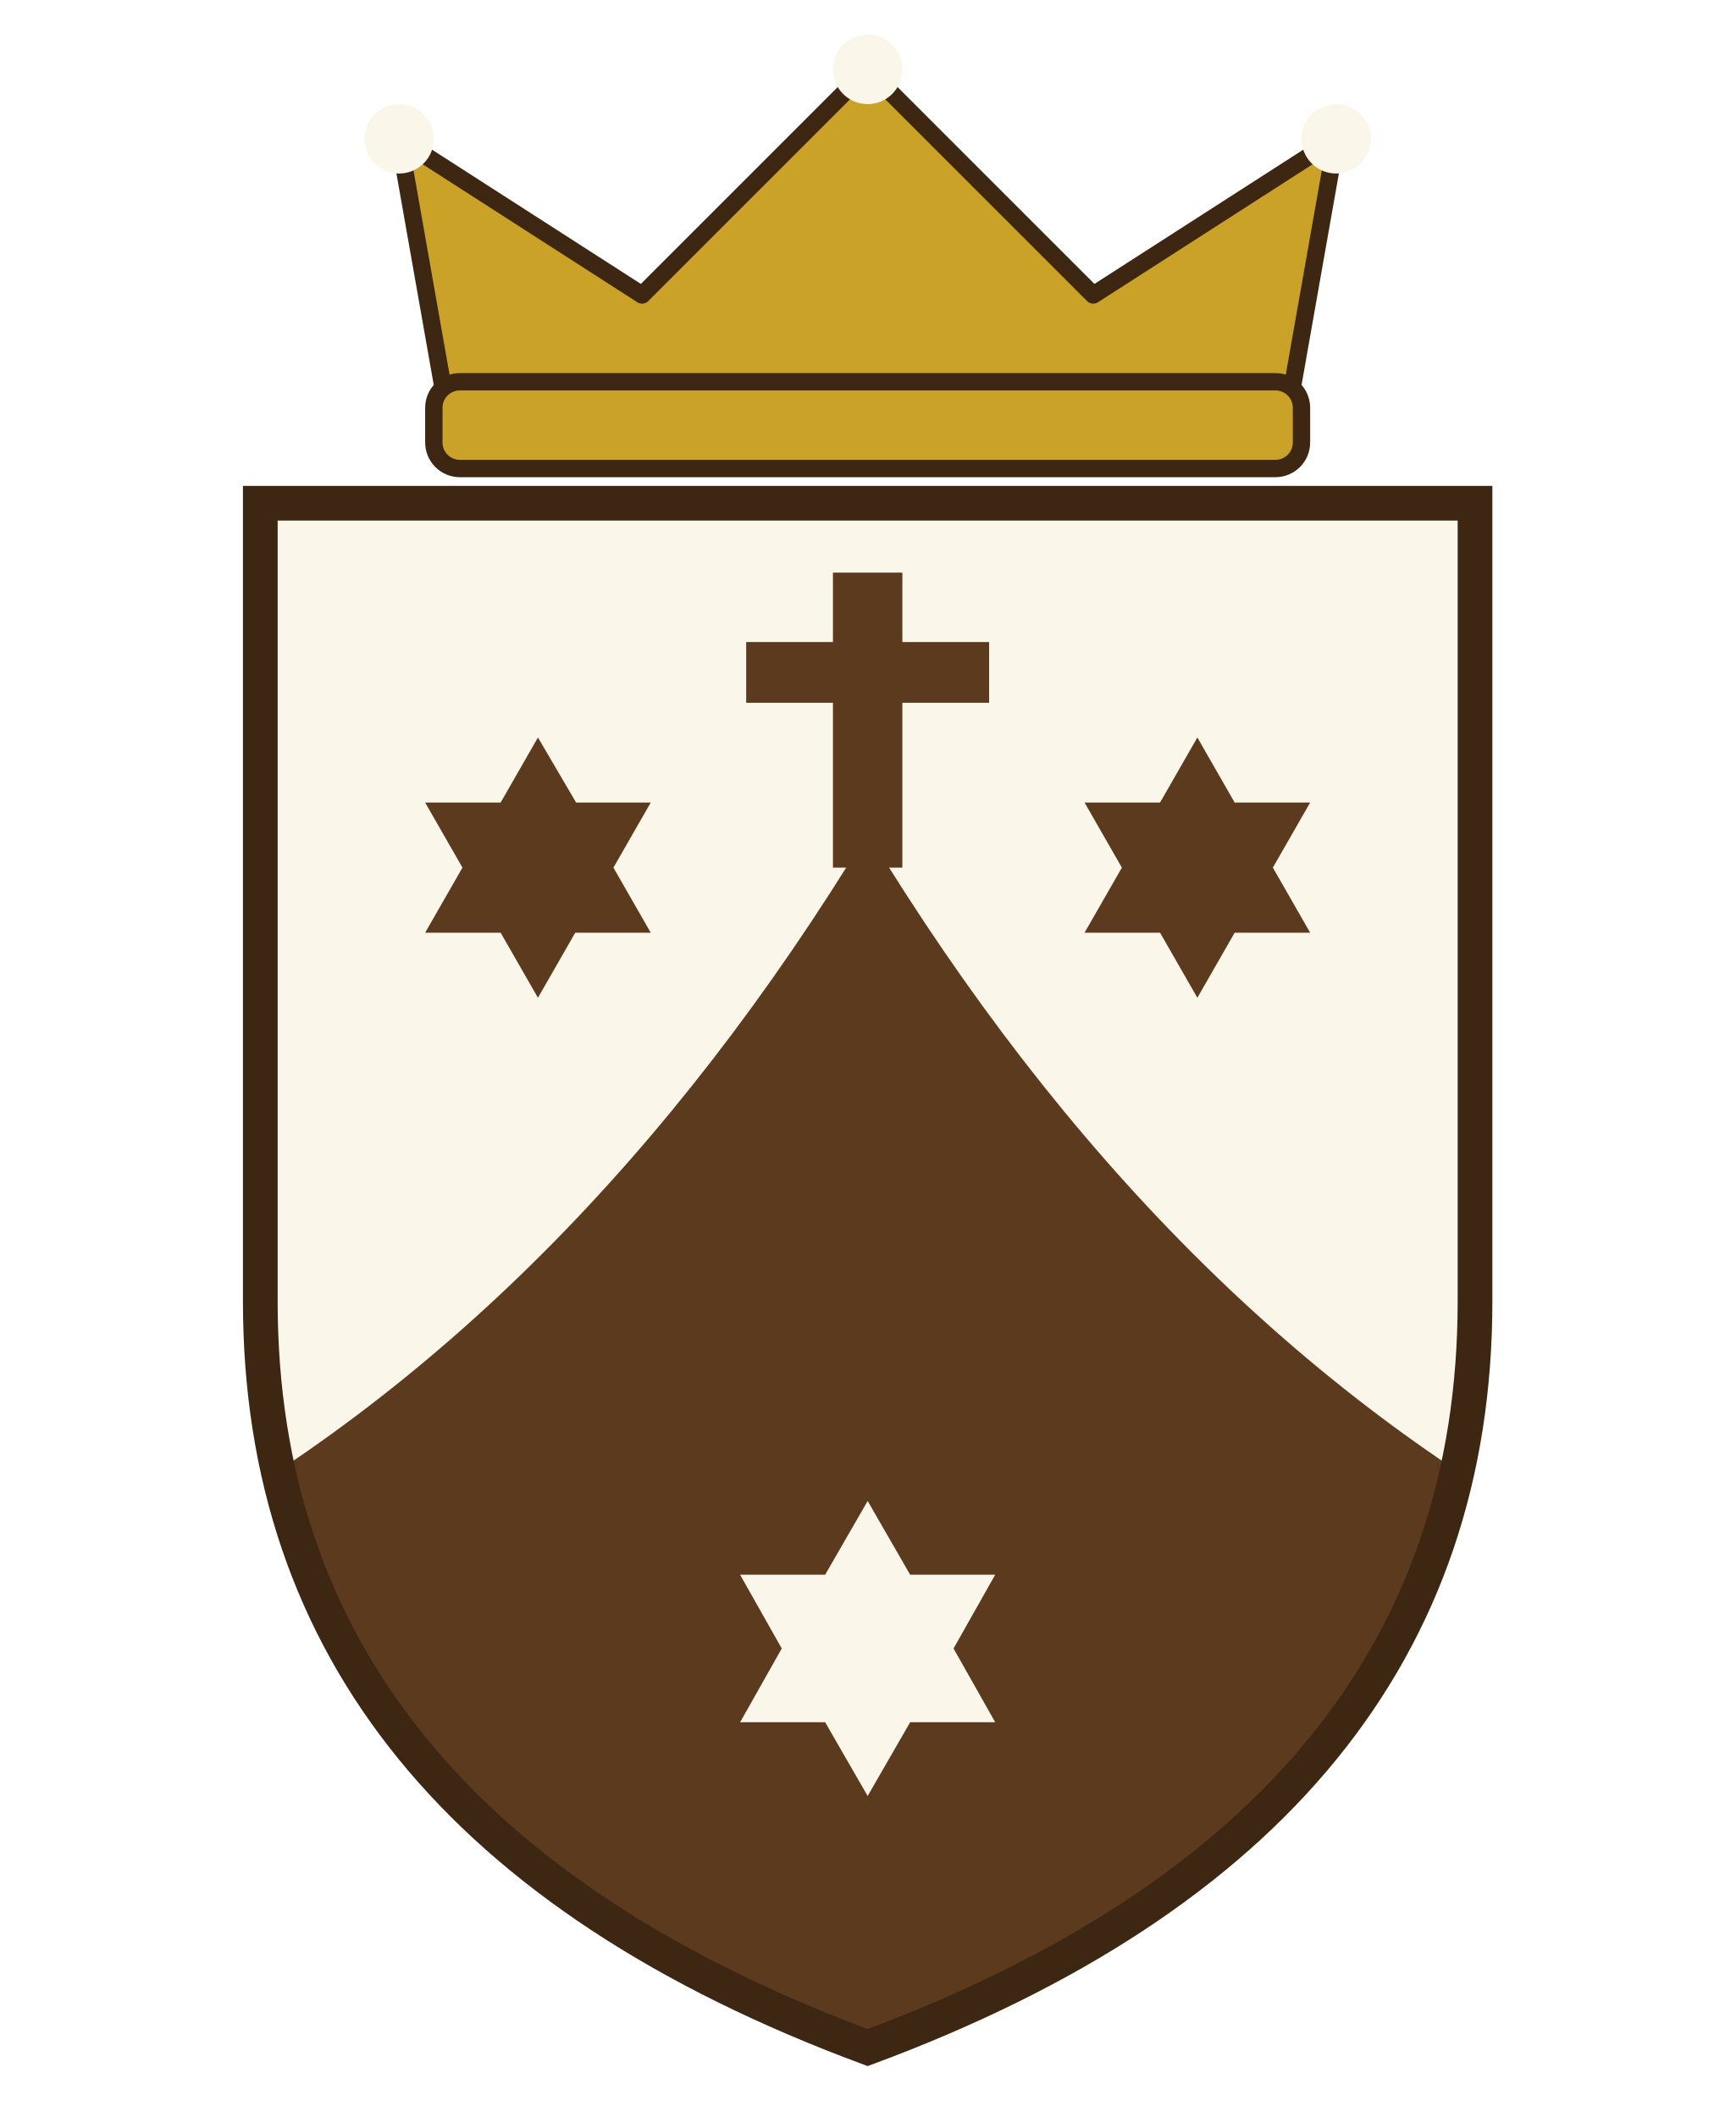
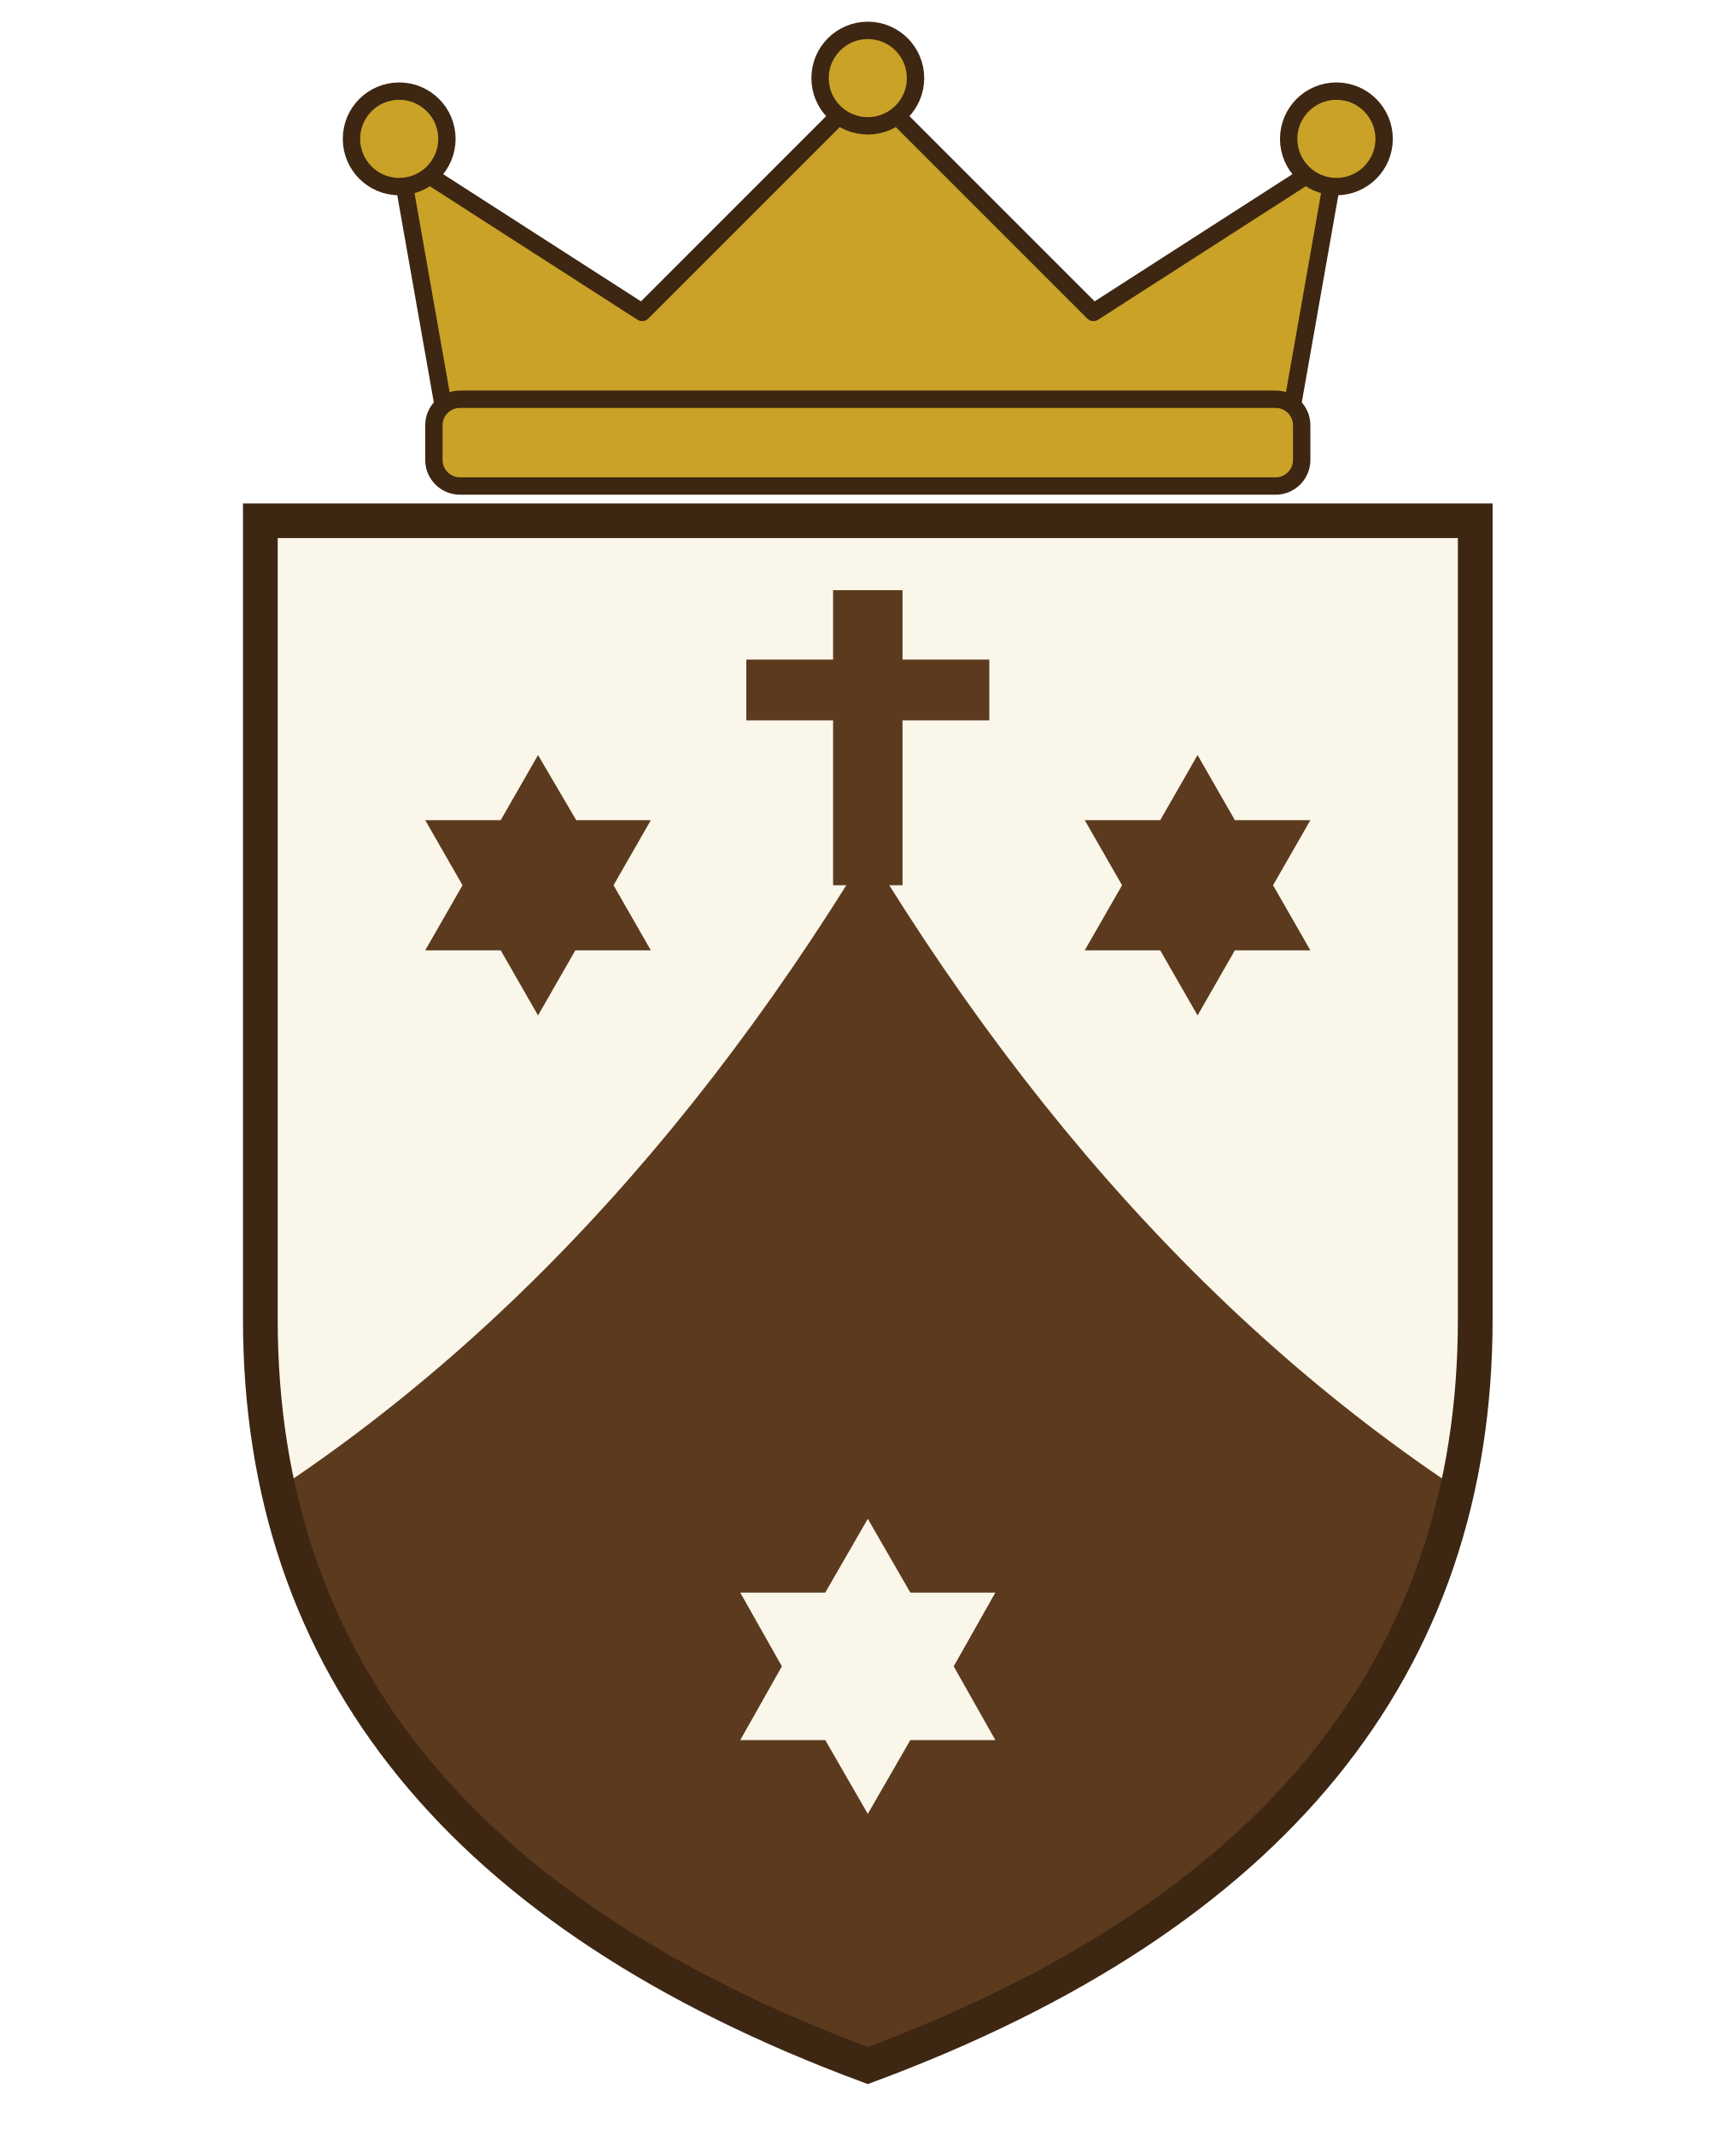
- <svg xmlns="http://www.w3.org/2000/svg" viewBox="0 0 200 244" role="img" aria-labelledby="t">
+ <svg xmlns="http://www.w3.org/2000/svg" viewBox="0 -2 200 246" role="img" aria-labelledby="t">
  <defs>
    <clipPath id="s">
      <path d="M30 58 H170 V150 Q170 210 100 236 Q30 210 30 150 Z" />
    </clipPath>
  </defs>
  <g fill="#c9a227" stroke="#3d2612" stroke-width="2" stroke-linejoin="round">
    <path d="M52 50 L46 16 L74 34 L100 8 L126 34 L154 16 L148 50 Z" />
    <rect x="50" y="44" width="100" height="10" rx="3" />
  </g>
-   <g fill="#fbf6ea">
-     <circle cx="46" cy="16" r="4" />
-     <circle cx="100" cy="8" r="4" />
-     <circle cx="154" cy="16" r="4" />
+   <g fill="#c9a227" stroke="#3d2612" stroke-width="2">
+     <circle cx="46" cy="14" r="5.5" />
+     <circle cx="100" cy="7" r="5.5" />
+     <circle cx="154" cy="14" r="5.5" />
  </g>
  <path d="M30 58 H170 V150 Q170 210 100 236 Q30 210 30 150 Z" fill="#fbf6ea" />
  <g clip-path="url(#s)">
    <path d="M18 236 L18 178 Q66 152 100 96 Q134 152 182 178 L182 236 Z" fill="#5b3a1e" />
  </g>
  <g fill="#5b3a1e">
    <rect x="96" y="66" width="8" height="34" />
    <rect x="86" y="74" width="28" height="7" />
  </g>
  <polygon points="100.0,173.0 95.1,181.5 85.3,181.5 90.1,190.0 85.3,198.5 95.1,198.5 100.0,207.0 104.9,198.5 114.7,198.5 109.9,190.0 114.7,181.5 104.9,181.5" fill="#fbf6ea" />
  <polygon points="62.0,85.0 57.7,92.5 49.0,92.5 53.3,100.0 49.0,107.5 57.7,107.5 62.0,115.0 66.3,107.5 75.0,107.5 70.7,100.0 75.0,92.5 66.4,92.5" fill="#5b3a1e" />
  <polygon points="138.0,85.0 133.7,92.5 125.0,92.5 129.3,100.0 125.0,107.5 133.7,107.5 138.0,115.0 142.3,107.5 151.0,107.5 146.7,100.0 151.0,92.5 142.3,92.5" fill="#5b3a1e" />
  <path d="M30 58 H170 V150 Q170 210 100 236 Q30 210 30 150 Z" fill="none" stroke="#3d2612" stroke-width="4" />
</svg>
